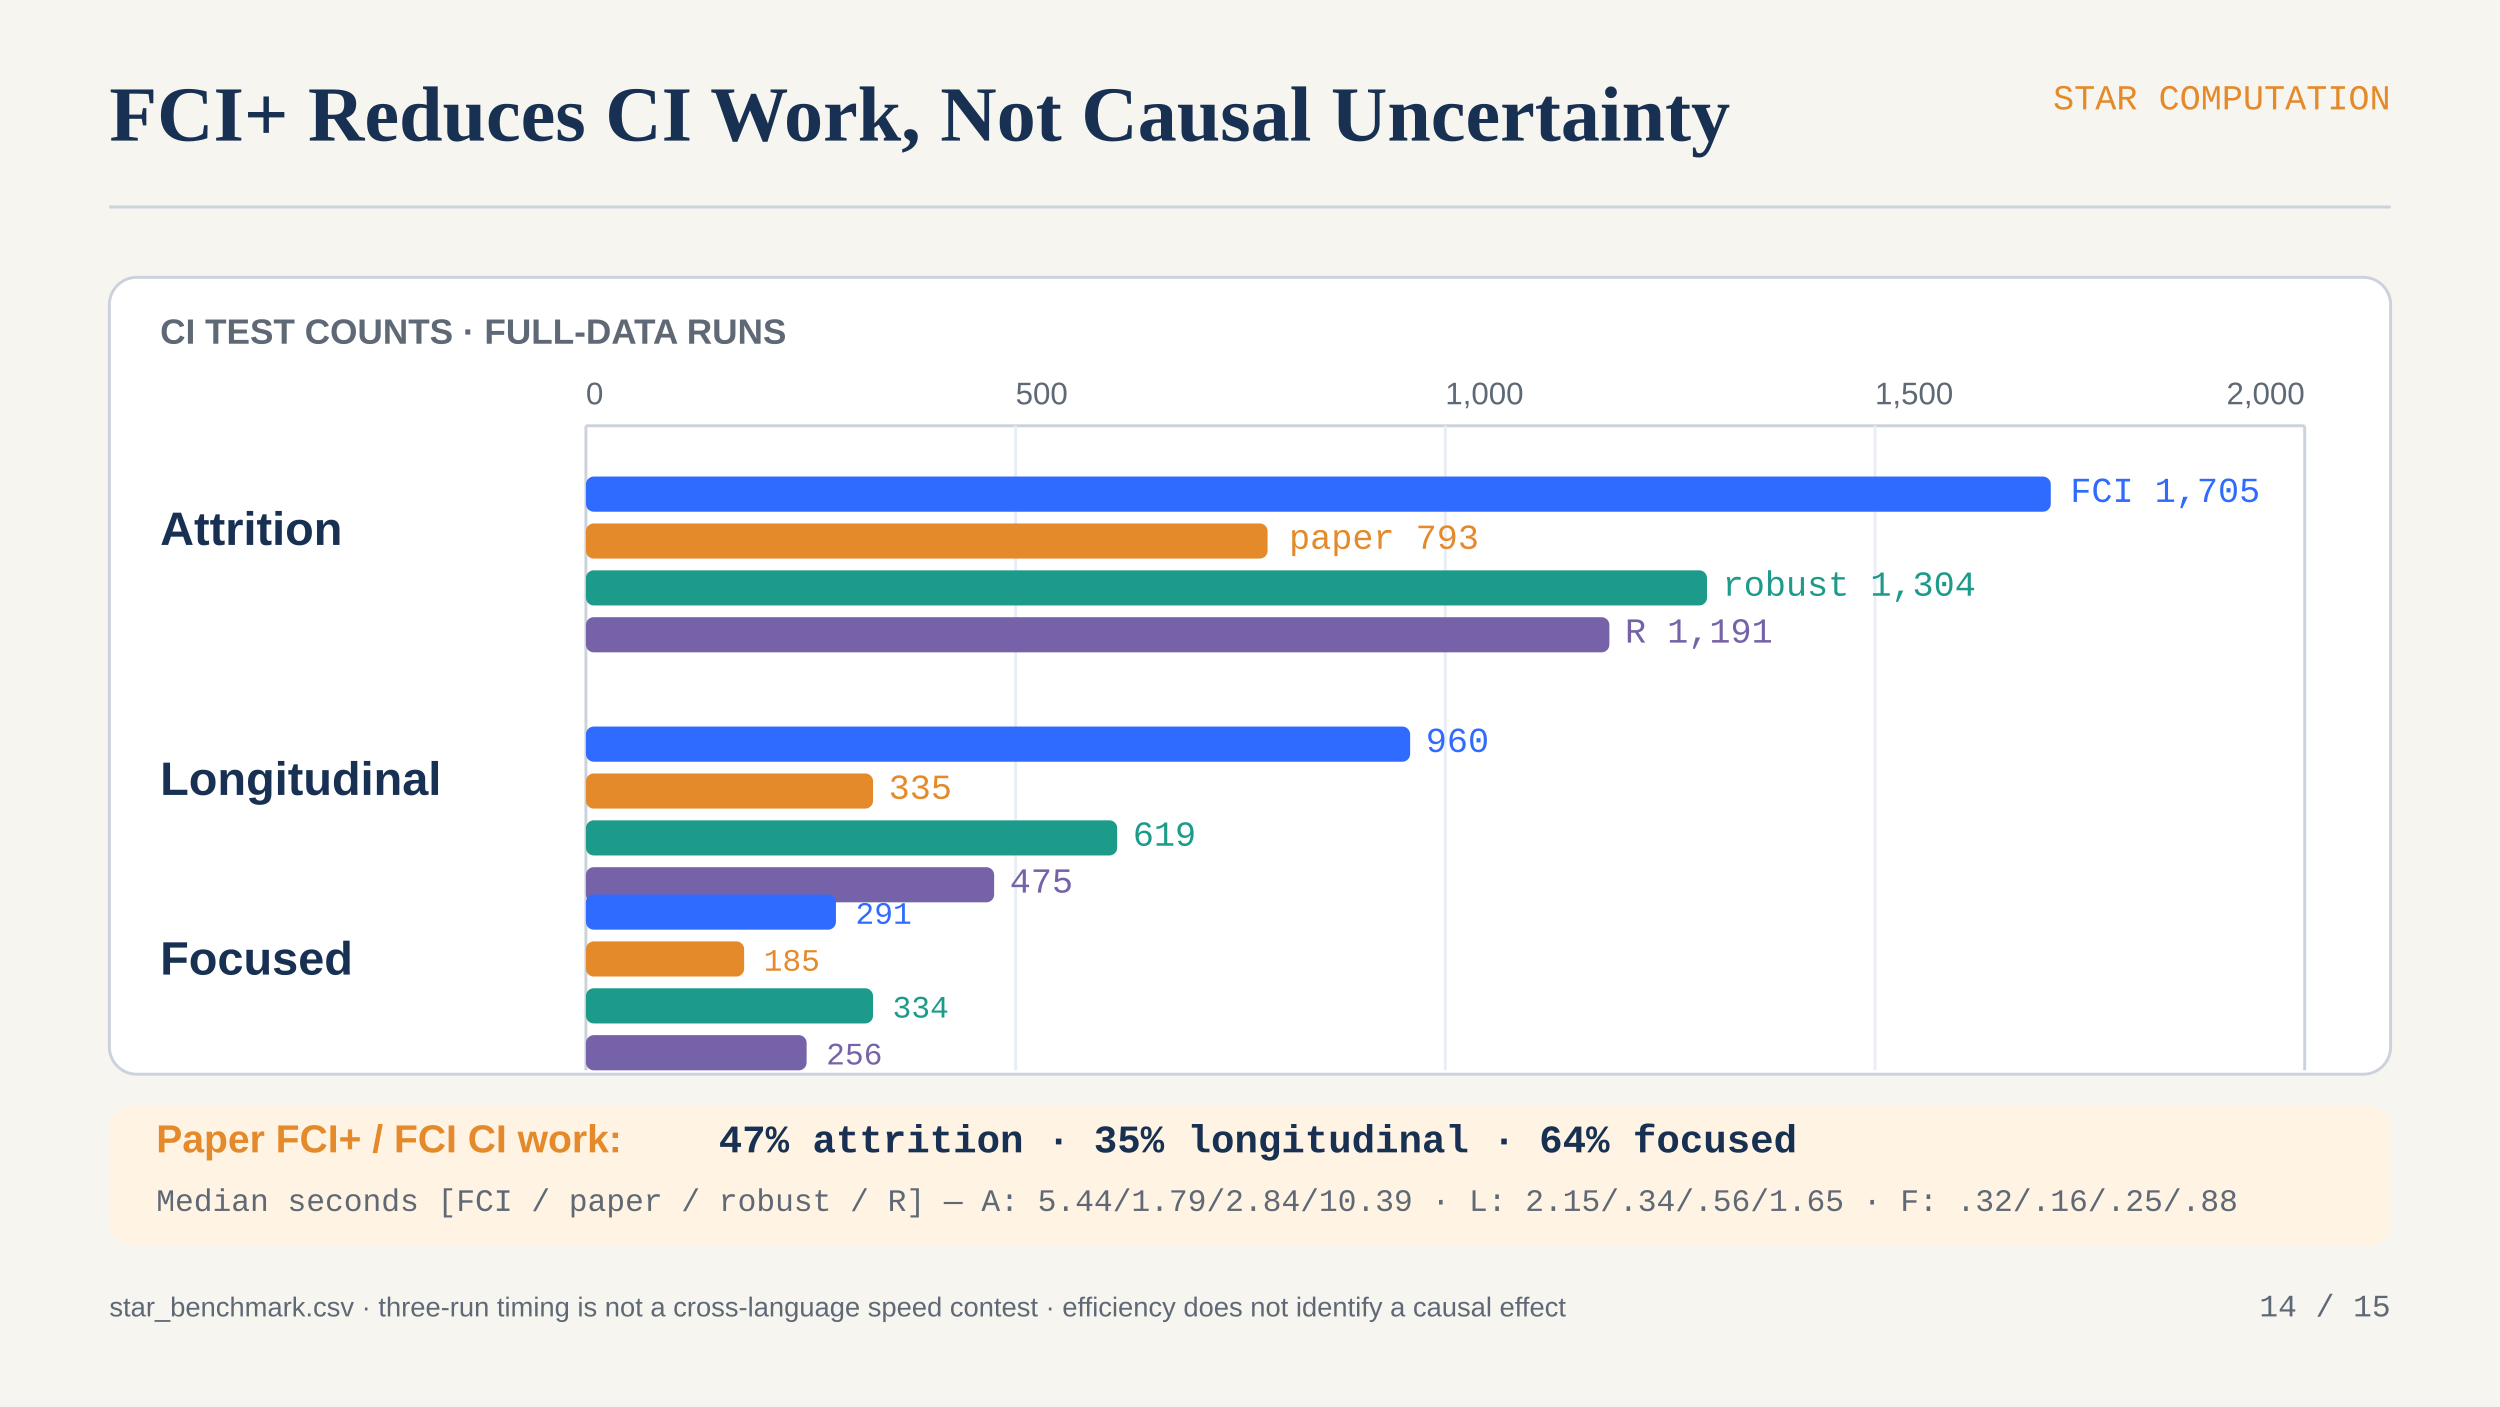
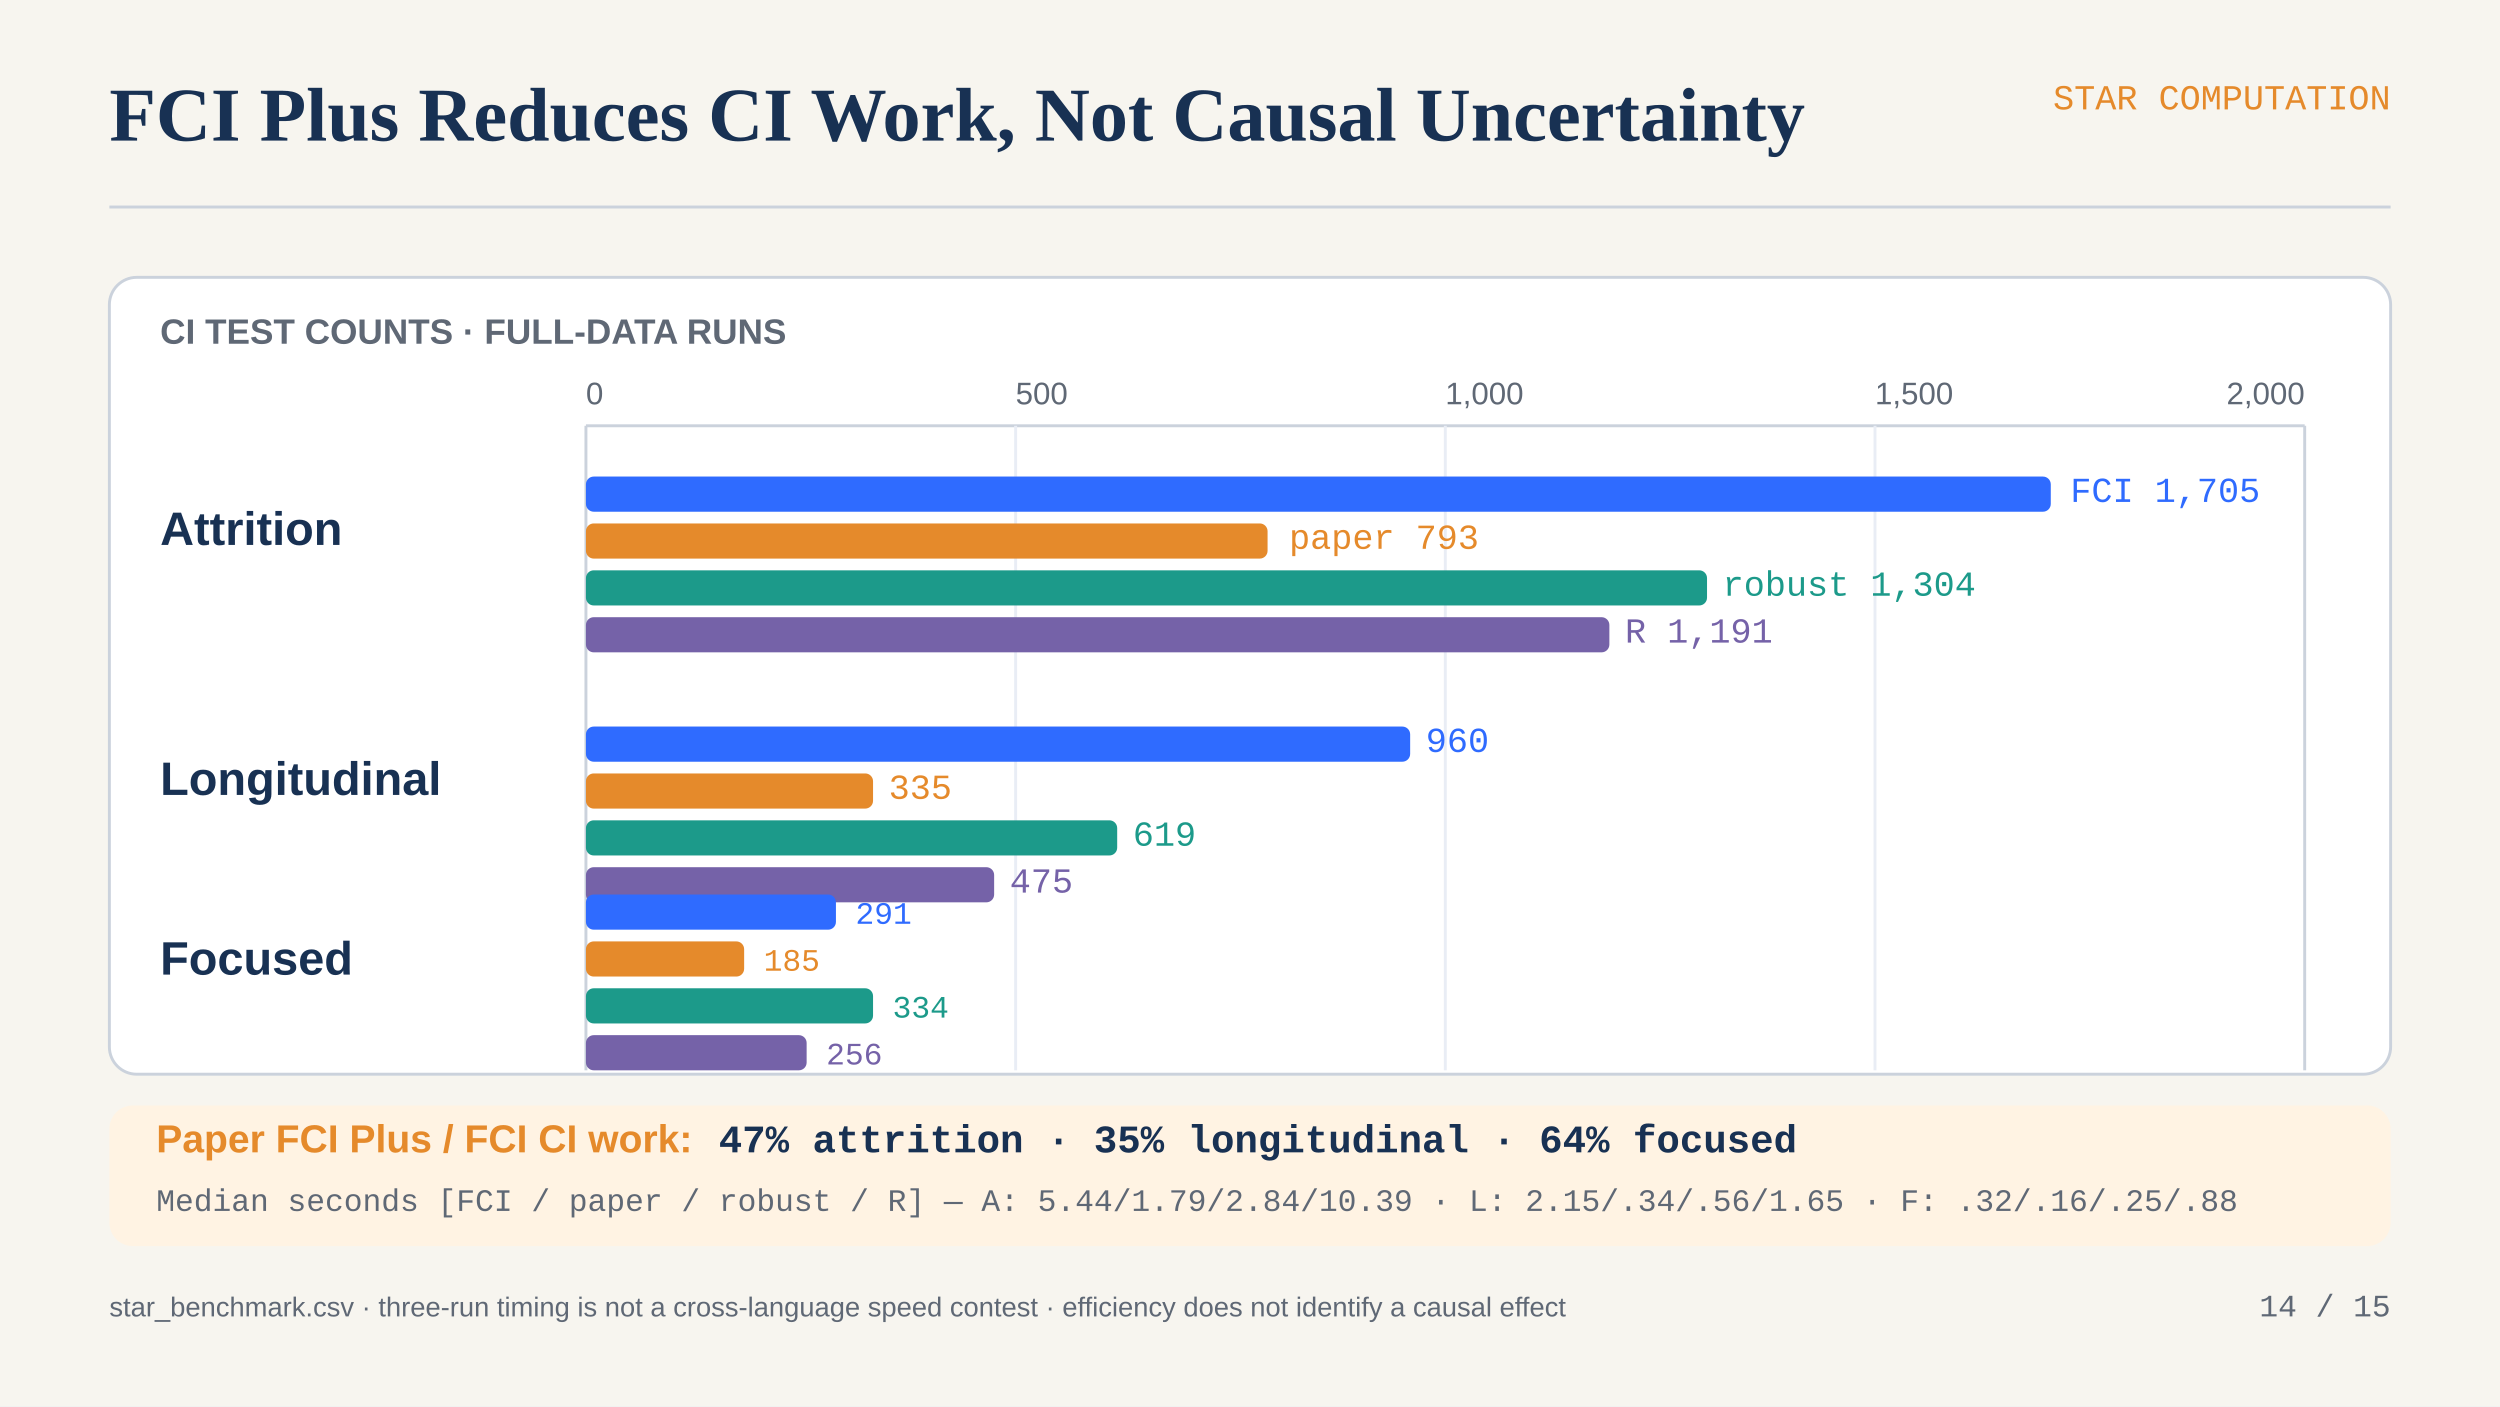
<svg xmlns="http://www.w3.org/2000/svg" viewBox="0 0 1280 720" width="1280" height="720" data-pptx-page-role="content">
  <rect id="page-background-14" data-pptx-role="background" x="0" y="0" width="1280" height="720" fill="#F7F5EF" />
  <g id="header-14" data-pptx-bounds="56 34 1168 88">
-     <text x="56" y="72" font-family="Georgia, Times New Roman, serif" font-size="40" font-weight="700" fill="#183153">FCI+ Reduces CI Work, Not Causal Uncertainty</text>
+     <text x="56" y="72" font-family="Georgia, Times New Roman, serif" font-size="39" font-weight="700" fill="#183153">FCI Plus Reduces CI Work, Not Causal Uncertainty</text>
    <text x="1224" y="56" text-anchor="end" font-family="Consolas, Courier New, monospace" font-size="18" fill="#E58A2B">STAR COMPUTATION</text>
    <line x1="56" y1="106" x2="1224" y2="106" stroke="#CBD2DC" stroke-width="1.5" />
  </g>
  <g id="ci-call-chart-14" data-pptx-bounds="56 142 1168 408">
    <rect x="56" y="142" width="1168" height="408" rx="14" fill="#FFFFFF" stroke="#CBD2DC" stroke-width="1.5" />
    <text x="82" y="176" font-family="Arial, Helvetica, sans-serif" font-size="18" font-weight="700" fill="#5F6875">CI TEST COUNTS · FULL-DATA RUNS</text>
    <text x="300" y="207" font-family="Arial, Helvetica, sans-serif" font-size="16" fill="#5F6875">0</text>
    <text x="520" y="207" font-family="Arial, Helvetica, sans-serif" font-size="16" fill="#5F6875">500</text>
    <text x="740" y="207" font-family="Arial, Helvetica, sans-serif" font-size="16" fill="#5F6875">1,000</text>
    <text x="960" y="207" font-family="Arial, Helvetica, sans-serif" font-size="16" fill="#5F6875">1,500</text>
    <text x="1180" y="207" text-anchor="end" font-family="Arial, Helvetica, sans-serif" font-size="16" fill="#5F6875">2,000</text>
    <g id="chartArea">
      <line x1="300" y1="218" x2="1180" y2="218" stroke="#CBD2DC" stroke-width="1.5" />
      <line x1="300" y1="218" x2="300" y2="548" stroke="#CBD2DC" stroke-width="1.5" />
      <line x1="520" y1="218" x2="520" y2="548" stroke="#E9EDF5" stroke-width="1.5" />
      <line x1="740" y1="218" x2="740" y2="548" stroke="#E9EDF5" stroke-width="1.5" />
      <line x1="960" y1="218" x2="960" y2="548" stroke="#E9EDF5" stroke-width="1.5" />
      <line x1="1180" y1="218" x2="1180" y2="548" stroke="#CBD2DC" stroke-width="1.5" />
      <rect x="300" y="244" width="750" height="18" rx="4" fill="#2F6BFF" />
      <rect x="300" y="268" width="349" height="18" rx="4" fill="#E58A2B" />
      <rect x="300" y="292" width="574" height="18" rx="4" fill="#1C9A8A" />
      <rect x="300" y="316" width="524" height="18" rx="4" fill="#7562A8" />
      <rect x="300" y="372" width="422" height="18" rx="4" fill="#2F6BFF" />
      <rect x="300" y="396" width="147" height="18" rx="4" fill="#E58A2B" />
      <rect x="300" y="420" width="272" height="18" rx="4" fill="#1C9A8A" />
      <rect x="300" y="444" width="209" height="18" rx="4" fill="#7562A8" />
      <rect x="300" y="458" width="128" height="18" rx="4" fill="#2F6BFF" />
      <rect x="300" y="482" width="81" height="18" rx="4" fill="#E58A2B" />
      <rect x="300" y="506" width="147" height="18" rx="4" fill="#1C9A8A" />
      <rect x="300" y="530" width="113" height="18" rx="4" fill="#7562A8" />
    </g>
    <text x="82" y="279" font-family="Arial, Helvetica, sans-serif" font-size="24" font-weight="700" fill="#183153">Attrition</text>
    <text x="82" y="407" font-family="Arial, Helvetica, sans-serif" font-size="24" font-weight="700" fill="#183153">Longitudinal</text>
    <text x="82" y="499" font-family="Arial, Helvetica, sans-serif" font-size="24" font-weight="700" fill="#183153">Focused</text>
    <text x="1060" y="257" font-family="Consolas, Courier New, monospace" font-size="18" fill="#2F6BFF">FCI 1,705</text>
    <text x="660" y="281" font-family="Consolas, Courier New, monospace" font-size="18" fill="#E58A2B">paper 793</text>
    <text x="882" y="305" font-family="Consolas, Courier New, monospace" font-size="18" fill="#1C9A8A">robust 1,304</text>
    <text x="832" y="329" font-family="Consolas, Courier New, monospace" font-size="18" fill="#7562A8">R 1,191</text>
    <text x="730" y="385" font-family="Consolas, Courier New, monospace" font-size="18" fill="#2F6BFF">960</text>
    <text x="455" y="409" font-family="Consolas, Courier New, monospace" font-size="18" fill="#E58A2B">335</text>
    <text x="580" y="433" font-family="Consolas, Courier New, monospace" font-size="18" fill="#1C9A8A">619</text>
    <text x="517" y="457" font-family="Consolas, Courier New, monospace" font-size="18" fill="#7562A8">475</text>
    <text x="438" y="473" font-family="Consolas, Courier New, monospace" font-size="16" fill="#2F6BFF">291</text>
    <text x="391" y="497" font-family="Consolas, Courier New, monospace" font-size="16" fill="#E58A2B">185</text>
    <text x="457" y="521" font-family="Consolas, Courier New, monospace" font-size="16" fill="#1C9A8A">334</text>
    <text x="423" y="545" font-family="Consolas, Courier New, monospace" font-size="16" fill="#7562A8">256</text>
  </g>
  <g id="ratios-14" data-pptx-bounds="56 566 1168 72">
    <rect x="56" y="566" width="1168" height="72" rx="12" fill="#FFF3E3" />
-     <text x="80" y="590" font-family="Arial, Helvetica, sans-serif" font-size="20" font-weight="700" fill="#E58A2B">Paper FCI+ / FCI CI work:</text>
+     <text x="80" y="590" font-family="Arial, Helvetica, sans-serif" font-size="20" font-weight="700" fill="#E58A2B">Paper FCI Plus / FCI CI work:</text>
    <text x="368" y="590" font-family="Consolas, Courier New, monospace" font-size="20" font-weight="700" fill="#183153">47% attrition · 35% longitudinal · 64% focused</text>
    <text x="80" y="620" font-family="Consolas, Courier New, monospace" font-size="16" fill="#5F6875">Median seconds [FCI / paper / robust / R] — A: 5.44/1.79/2.84/10.39 · L: 2.15/.34/.56/1.65 · F: .32/.16/.25/.88</text>
  </g>
  <g id="footer-14" data-pptx-bounds="56 649 1168 39">
    <text x="56" y="674" font-family="Arial, Helvetica, sans-serif" font-size="14" fill="#5F6875">star_benchmark.csv · three-run timing is not a cross-language speed contest · efficiency does not identify a causal effect</text>
    <text x="1224" y="674" text-anchor="end" font-family="Consolas, Courier New, monospace" font-size="16" fill="#5F6875">14 / 15</text>
  </g>
</svg>
